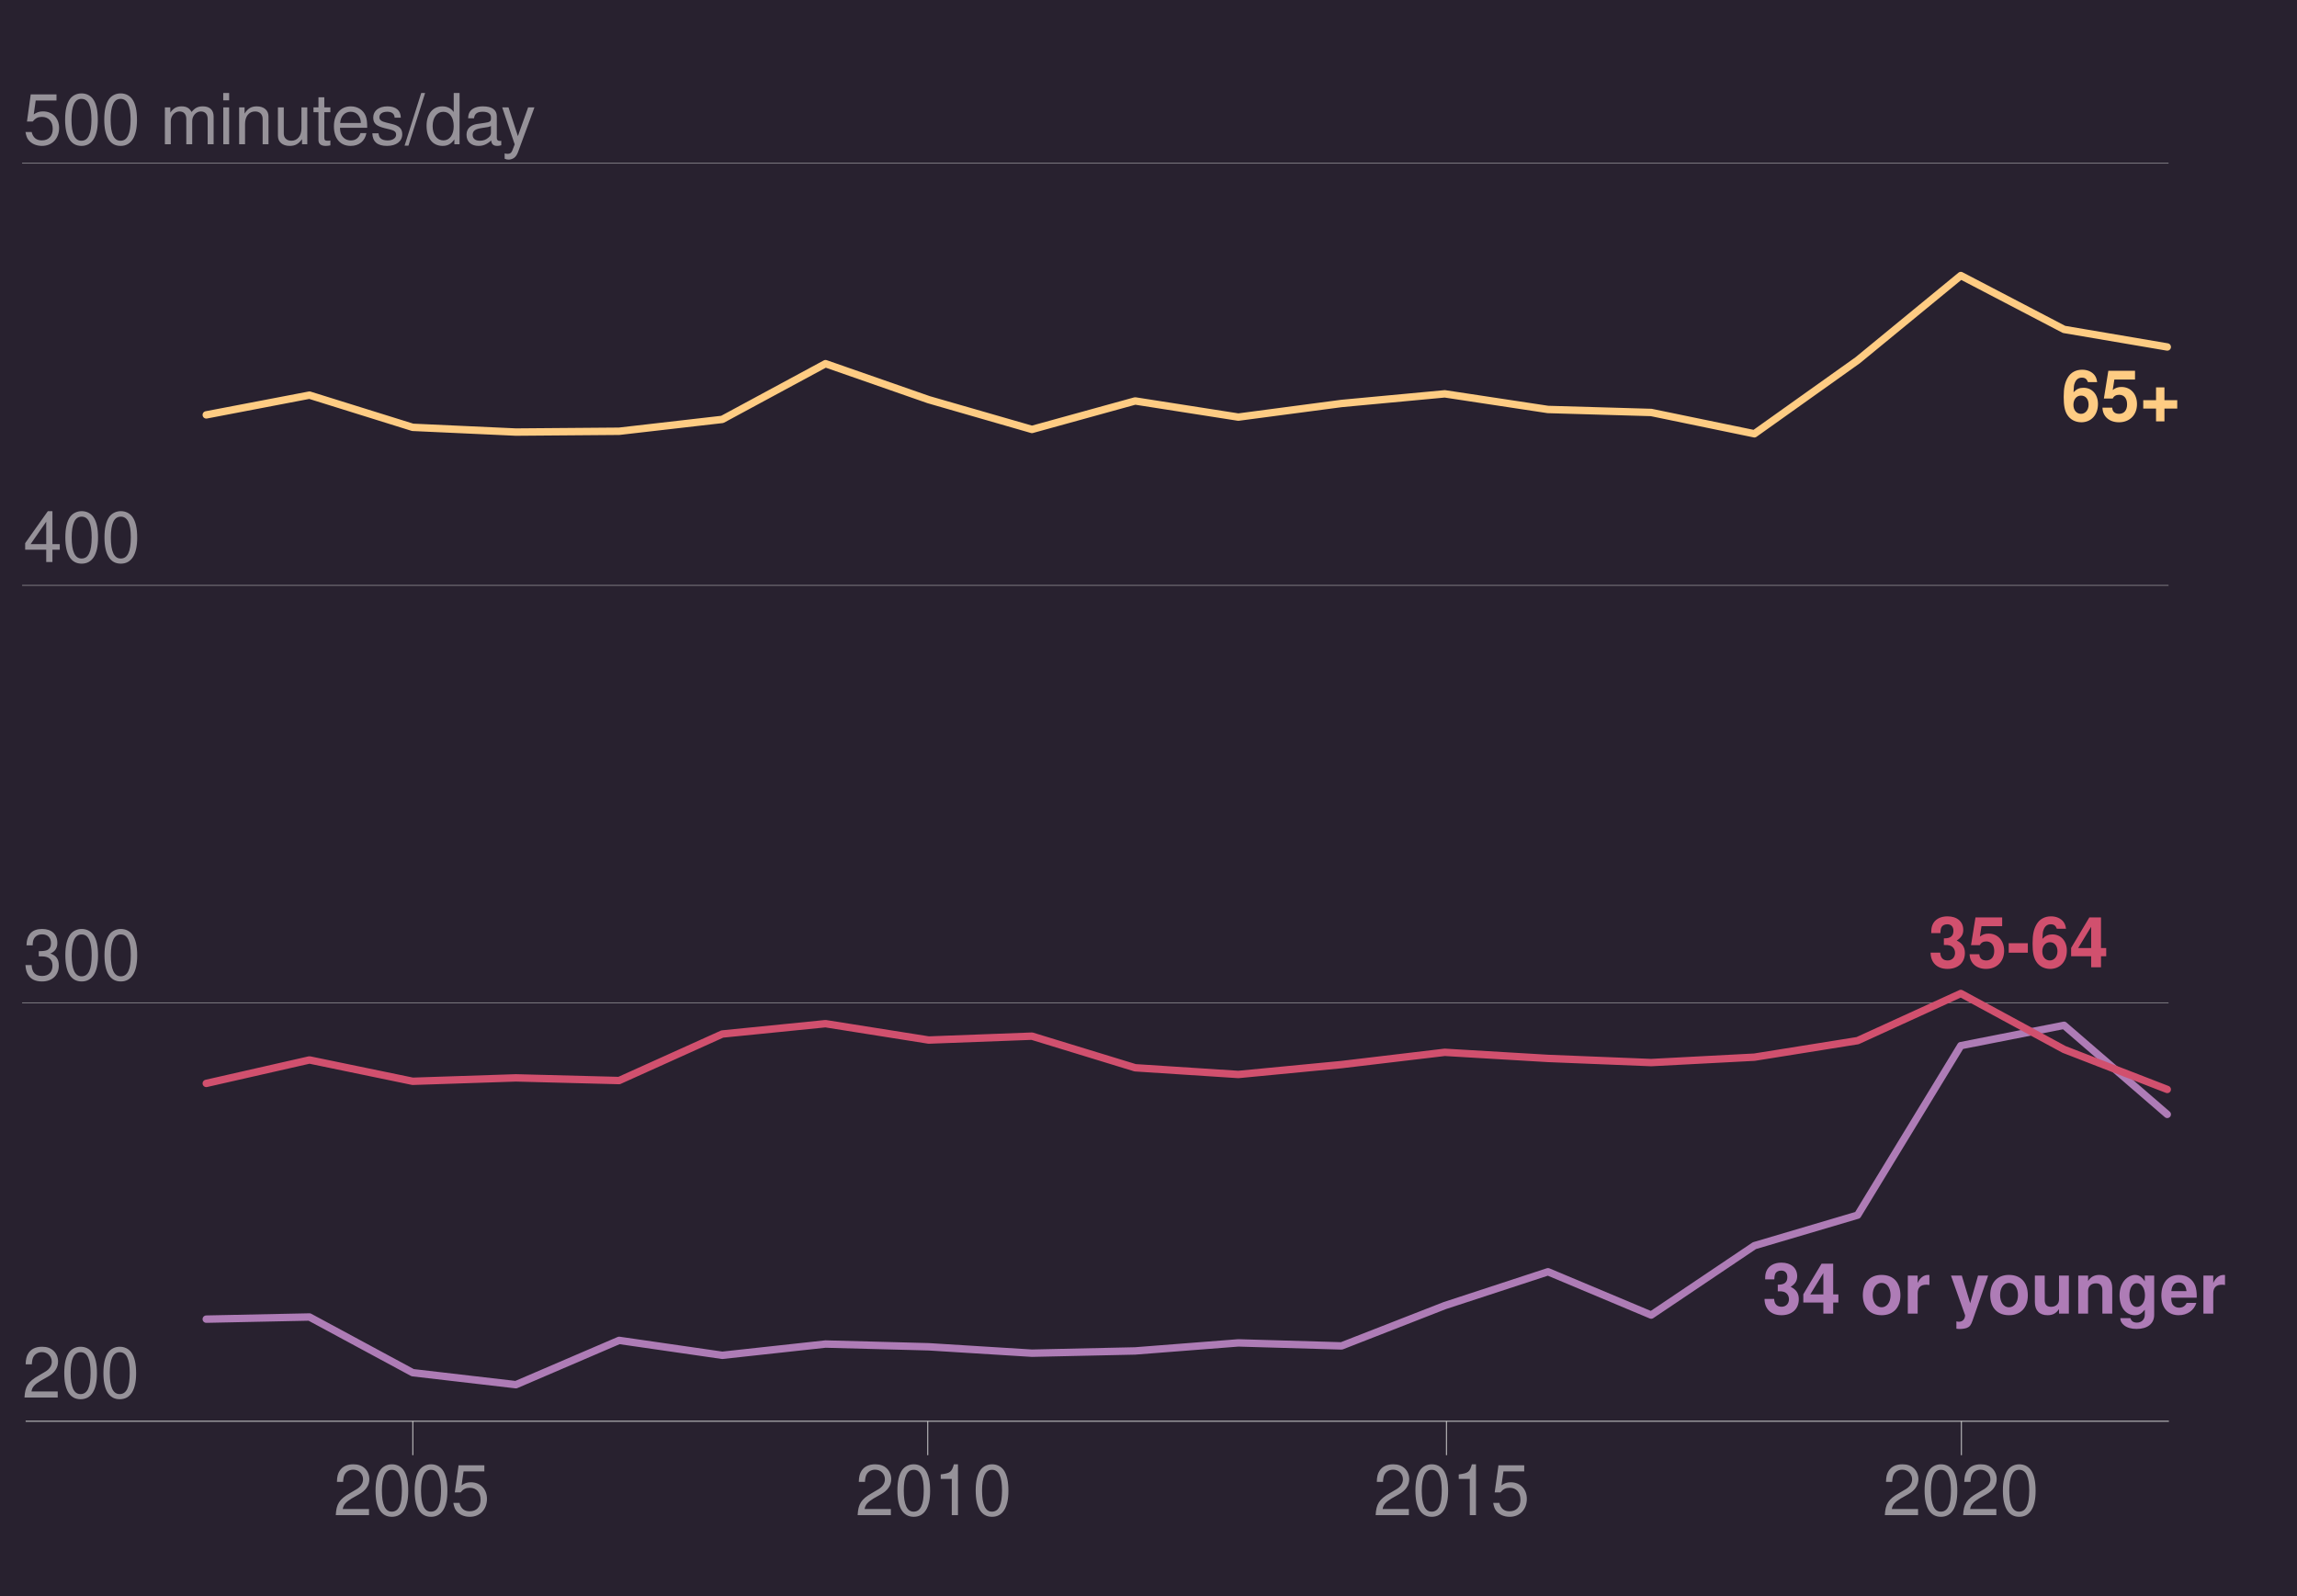
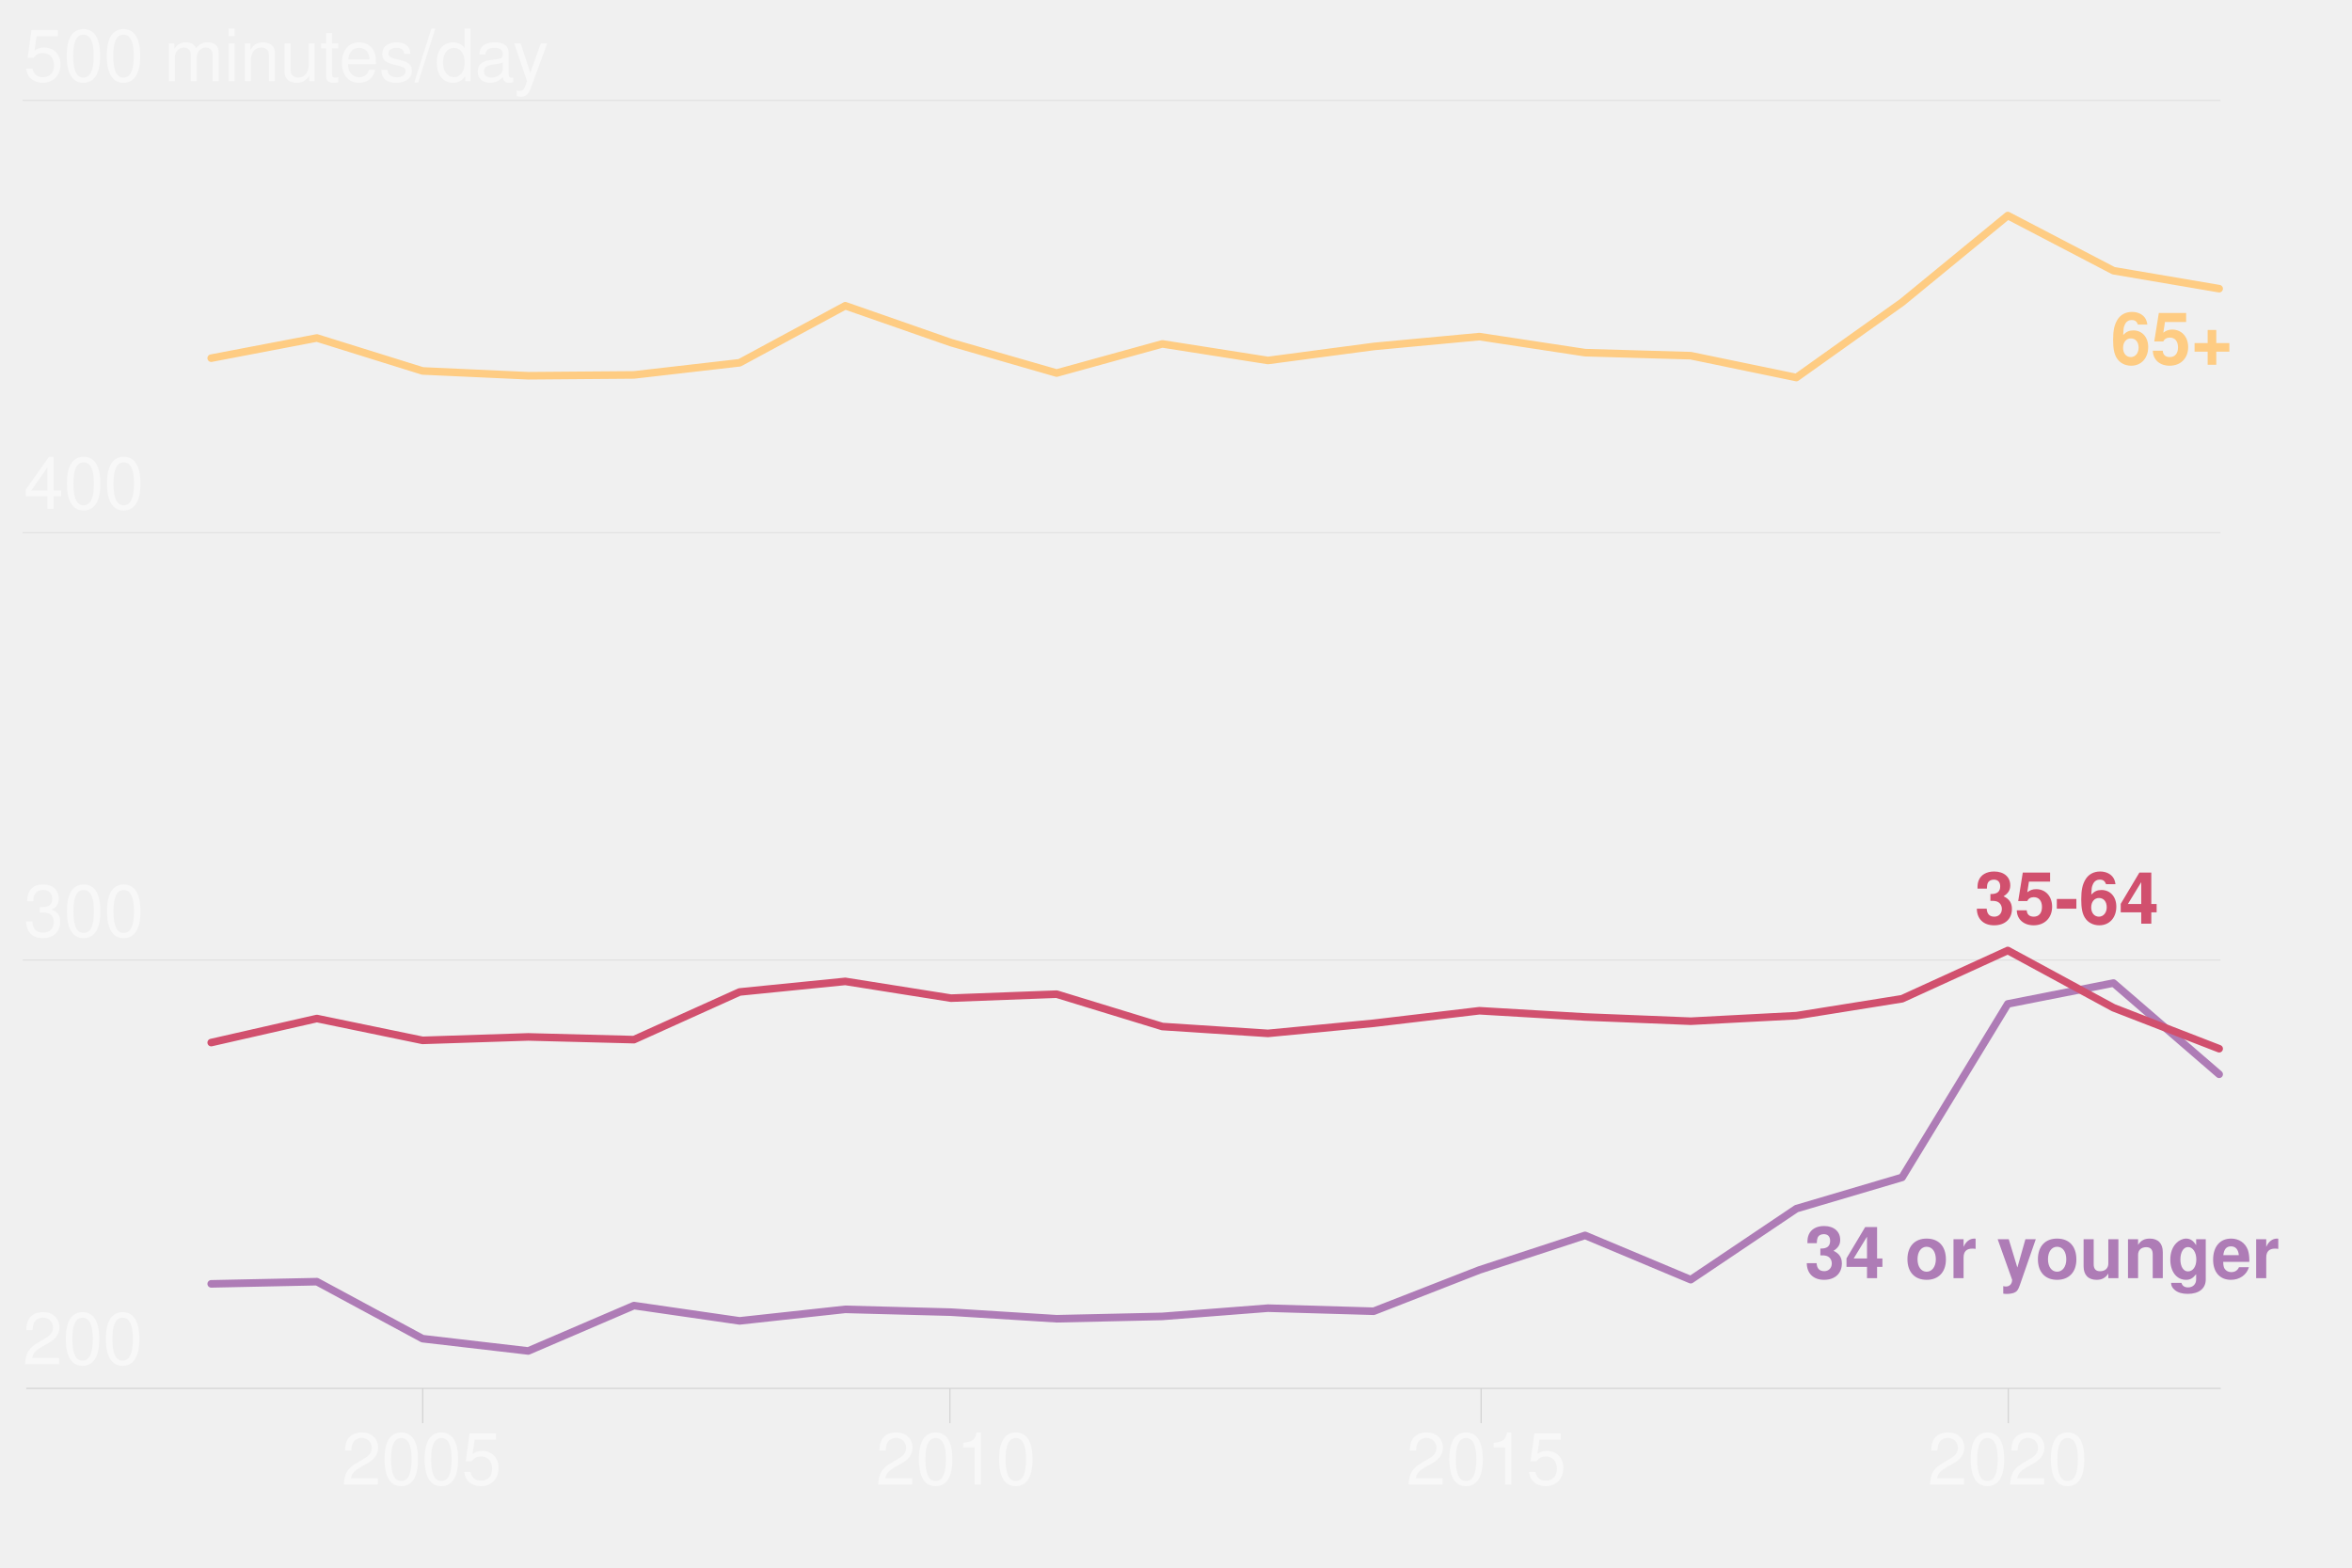
- <svg xmlns="http://www.w3.org/2000/svg" viewBox="0 0 620 430.75">
+ <svg xmlns="http://www.w3.org/2000/svg" id="a" viewBox="0 0 620 413.2">
  <defs>
-     <style>.c{fill:#28212f;}.d{fill:#fff;font-family:"National 2 Web", -apple-system, BlinkMacSystemFont, Helvetica, Arial, sans-serif;}.d,.e,.f,.g{font-size:19px;}.h{stroke:#fecc83;}.h,.i,.j{stroke-linecap:round;stroke-linejoin:round;stroke-width:2px;}.h,.i,.j,.k{fill:none;}.i{stroke:#d1506e;}.j{stroke:#ae7cb6;}.e{fill:#fecc83;}.e,.f,.g{font-weight: bold; font-family:"National 2 Web", -apple-system, BlinkMacSystemFont, Helvetica, Arial, sans-serif, 'National 2';}.f{fill:#ae7cb6;}.g{fill:#d1506e;}.l{opacity:.51;}.k{stroke:#ccc;stroke-miterlimit:10;stroke-width:.25px;}</style>
+     <style>.b{fill:#fff;font-family:"National 2 Web", -apple-system, BlinkMacSystemFont, Helvetica, Arial, sans-serif;}.b,.c,.d,.e{font-size:19px;}.f{stroke:#fecc83;}.f,.g,.h{stroke-linecap:round;stroke-linejoin:round;stroke-width:2px;}.f,.g,.h,.i{fill:none;}.g{stroke:#d1506e;}.h{stroke:#ae7cb6;}.c{fill:#fecc83;}.c,.d,.e{font-weight:bold;font-family:"National 2 Web", -apple-system, BlinkMacSystemFont, Helvetica, Arial, sans-serif;}.d{fill:#ae7cb6;}.e{fill:#d1506e;}.j{opacity:.51;}.i{stroke:#ccc;stroke-miterlimit:10;stroke-width:.25px;}</style>
  </defs>
-   <g id="a">
-     <rect class="c" x="-223.37" y="-3322.44" width="11086.49" height="5126.92" />
+   <g class="j">
+     <line class="i" x1="5.97" y1="253.13" x2="585.33" y2="253.13" />
+     <line class="i" x1="5.97" y1="140.44" x2="585.33" y2="140.44" />
+     <line class="i" x1="5.97" y1="26.48" x2="585.33" y2="26.48" />
+     <text class="b" transform="translate(5.97 359.68)">
+       <tspan x="0" y="0">200</tspan>
+     </text>
+     <text class="b" transform="translate(6.26 246.92)">
+       <tspan x="0" y="0">300</tspan>
+     </text>
+     <text class="b" transform="translate(6.26 134.16)">
+       <tspan x="0" y="0">400</tspan>
+     </text>
+     <text class="b" transform="translate(6.2 21.39)">
+       <tspan x="0" y="0">500 minutes/day</tspan>
+     </text>
  </g>
-   <g id="b">
-     <g>
-       <g class="l">
-         <line class="k" x1="5.97" y1="270.68" x2="585.33" y2="270.68" />
-         <line class="k" x1="5.97" y1="157.99" x2="585.33" y2="157.99" />
-         <line class="k" x1="5.97" y1="44.03" x2="585.33" y2="44.03" />
-         <text class="d" transform="translate(5.97 377.23)">
-           <tspan x="0" y="0">200</tspan>
-         </text>
-         <text class="d" transform="translate(6.26 264.47)">
-           <tspan x="0" y="0">300</tspan>
-         </text>
-         <text class="d" transform="translate(6.26 151.7)">
-           <tspan x="0" y="0">400</tspan>
-         </text>
-         <text class="d" transform="translate(6.2 38.94)">
-           <tspan x="0" y="0">500 minutes/day</tspan>
-         </text>
-       </g>
-       <line class="k" x1="111.42" y1="392.77" x2="111.42" y2="383.61" />
-       <line class="k" x1="250.42" y1="392.77" x2="250.42" y2="383.61" />
-       <line class="k" x1="390.42" y1="392.77" x2="390.42" y2="383.61" />
-       <line class="k" x1="529.42" y1="392.77" x2="529.42" y2="383.61" />
-       <line class="k" x1="6.92" y1="383.61" x2="585.42" y2="383.61" />
-       <g class="l">
-         <text class="d" transform="translate(89.99 408.96)">
-           <tspan x="0" y="0">2005</tspan>
-         </text>
-       </g>
-       <g class="l">
-         <text class="d" transform="translate(230.85 408.96)">
-           <tspan x="0" y="0">2010</tspan>
-         </text>
-       </g>
-       <g class="l">
-         <text class="d" transform="translate(370.67 408.96)">
-           <tspan x="0" y="0">2015</tspan>
-         </text>
-       </g>
-       <g class="l">
-         <text class="d" transform="translate(508.11 408.96)">
-           <tspan x="0" y="0">2020</tspan>
-         </text>
-       </g>
-       <polyline class="j" points="55.68 356.05 83.53 355.47 111.39 370.5 139.25 373.74 167.11 361.78 194.96 365.81 222.82 362.77 250.68 363.51 278.54 365.24 306.4 364.63 334.25 362.46 362.11 363.27 389.97 352.39 417.83 343.26 445.69 354.95 473.54 336.22 501.4 327.98 529.26 282.23 557.12 276.74 584.98 300.78" />
-       <polyline class="i" points="55.68 292.42 83.53 286.09 111.39 291.85 139.25 290.93 167.11 291.65 194.96 279.09 222.82 276.3 250.68 280.72 278.54 279.67 306.4 288.2 334.25 290.01 362.11 287.34 389.97 284.03 417.83 285.68 445.69 286.8 473.54 285.34 501.4 280.88 529.26 268.15 557.12 283.25 584.98 294.05" />
-       <polyline class="h" points="55.68 111.98 83.53 106.65 111.39 115.34 139.25 116.62 167.11 116.4 194.96 113.2 222.82 98.16 250.68 107.88 278.54 115.91 306.4 108.22 334.25 112.58 362.11 108.9 389.97 106.3 417.83 110.52 445.69 111.33 473.54 117.08 501.4 97.25 529.26 74.37 557.12 88.91 584.98 93.65" />
-       <text class="f" transform="translate(475.73 354.55)">
-         <tspan x="0" y="0">34 or younger</tspan>
-       </text>
-       <text class="g" transform="translate(520.56 261.08)">
-         <tspan x="0" y="0">35-64</tspan>
-       </text>
-       <text class="e" transform="translate(556.42 113.54)">
-         <tspan x="0" y="0">65+</tspan>
-       </text>
-     </g>
+   <line class="i" x1="111.42" y1="375.23" x2="111.42" y2="366.06" />
+   <line class="i" x1="250.42" y1="375.23" x2="250.42" y2="366.06" />
+   <line class="i" x1="390.42" y1="375.23" x2="390.42" y2="366.06" />
+   <line class="i" x1="529.42" y1="375.23" x2="529.42" y2="366.06" />
+   <line class="i" x1="6.92" y1="366.06" x2="585.42" y2="366.06" />
+   <g class="j">
+     <text class="b" transform="translate(89.99 391.41)">
+       <tspan x="0" y="0">2005</tspan>
+     </text>
  </g>
+   <g class="j">
+     <text class="b" transform="translate(230.85 391.41)">
+       <tspan x="0" y="0">2010</tspan>
+     </text>
+   </g>
+   <g class="j">
+     <text class="b" transform="translate(370.67 391.41)">
+       <tspan x="0" y="0">2015</tspan>
+     </text>
+   </g>
+   <g class="j">
+     <text class="b" transform="translate(508.11 391.41)">
+       <tspan x="0" y="0">2020</tspan>
+     </text>
+   </g>
+   <polyline class="h" points="55.68 338.5 83.53 337.92 111.39 352.95 139.25 356.19 167.11 344.23 194.96 348.26 222.82 345.22 250.68 345.96 278.54 347.7 306.4 347.08 334.25 344.91 362.11 345.72 389.97 334.84 417.83 325.72 445.69 337.4 473.54 318.67 501.4 310.43 529.26 264.69 557.12 259.19 584.98 283.24" />
+   <polyline class="g" points="55.68 274.88 83.53 268.54 111.39 274.3 139.25 273.39 167.11 274.11 194.96 261.54 222.82 258.75 250.68 263.17 278.54 262.12 306.4 270.65 334.25 272.46 362.11 269.79 389.97 266.49 417.83 268.13 445.69 269.25 473.54 267.79 501.4 263.33 529.26 250.6 557.12 265.7 584.98 276.5" />
+   <polyline class="f" points="55.68 94.43 83.53 89.11 111.39 97.8 139.25 99.07 167.11 98.85 194.96 95.65 222.82 80.61 250.68 90.33 278.54 98.36 306.4 90.67 334.25 95.04 362.11 91.35 389.97 88.75 417.83 92.98 445.69 93.78 473.54 99.54 501.4 79.7 529.26 56.83 557.12 71.37 584.98 76.11" />
+   <text class="d" transform="translate(475.73 337)">
+     <tspan x="0" y="0">34 or younger</tspan>
+   </text>
+   <text class="e" transform="translate(520.56 243.53)">
+     <tspan x="0" y="0">35-64</tspan>
+   </text>
+   <text class="c" transform="translate(556.42 95.99)">
+     <tspan x="0" y="0">65+</tspan>
+   </text>
</svg>
